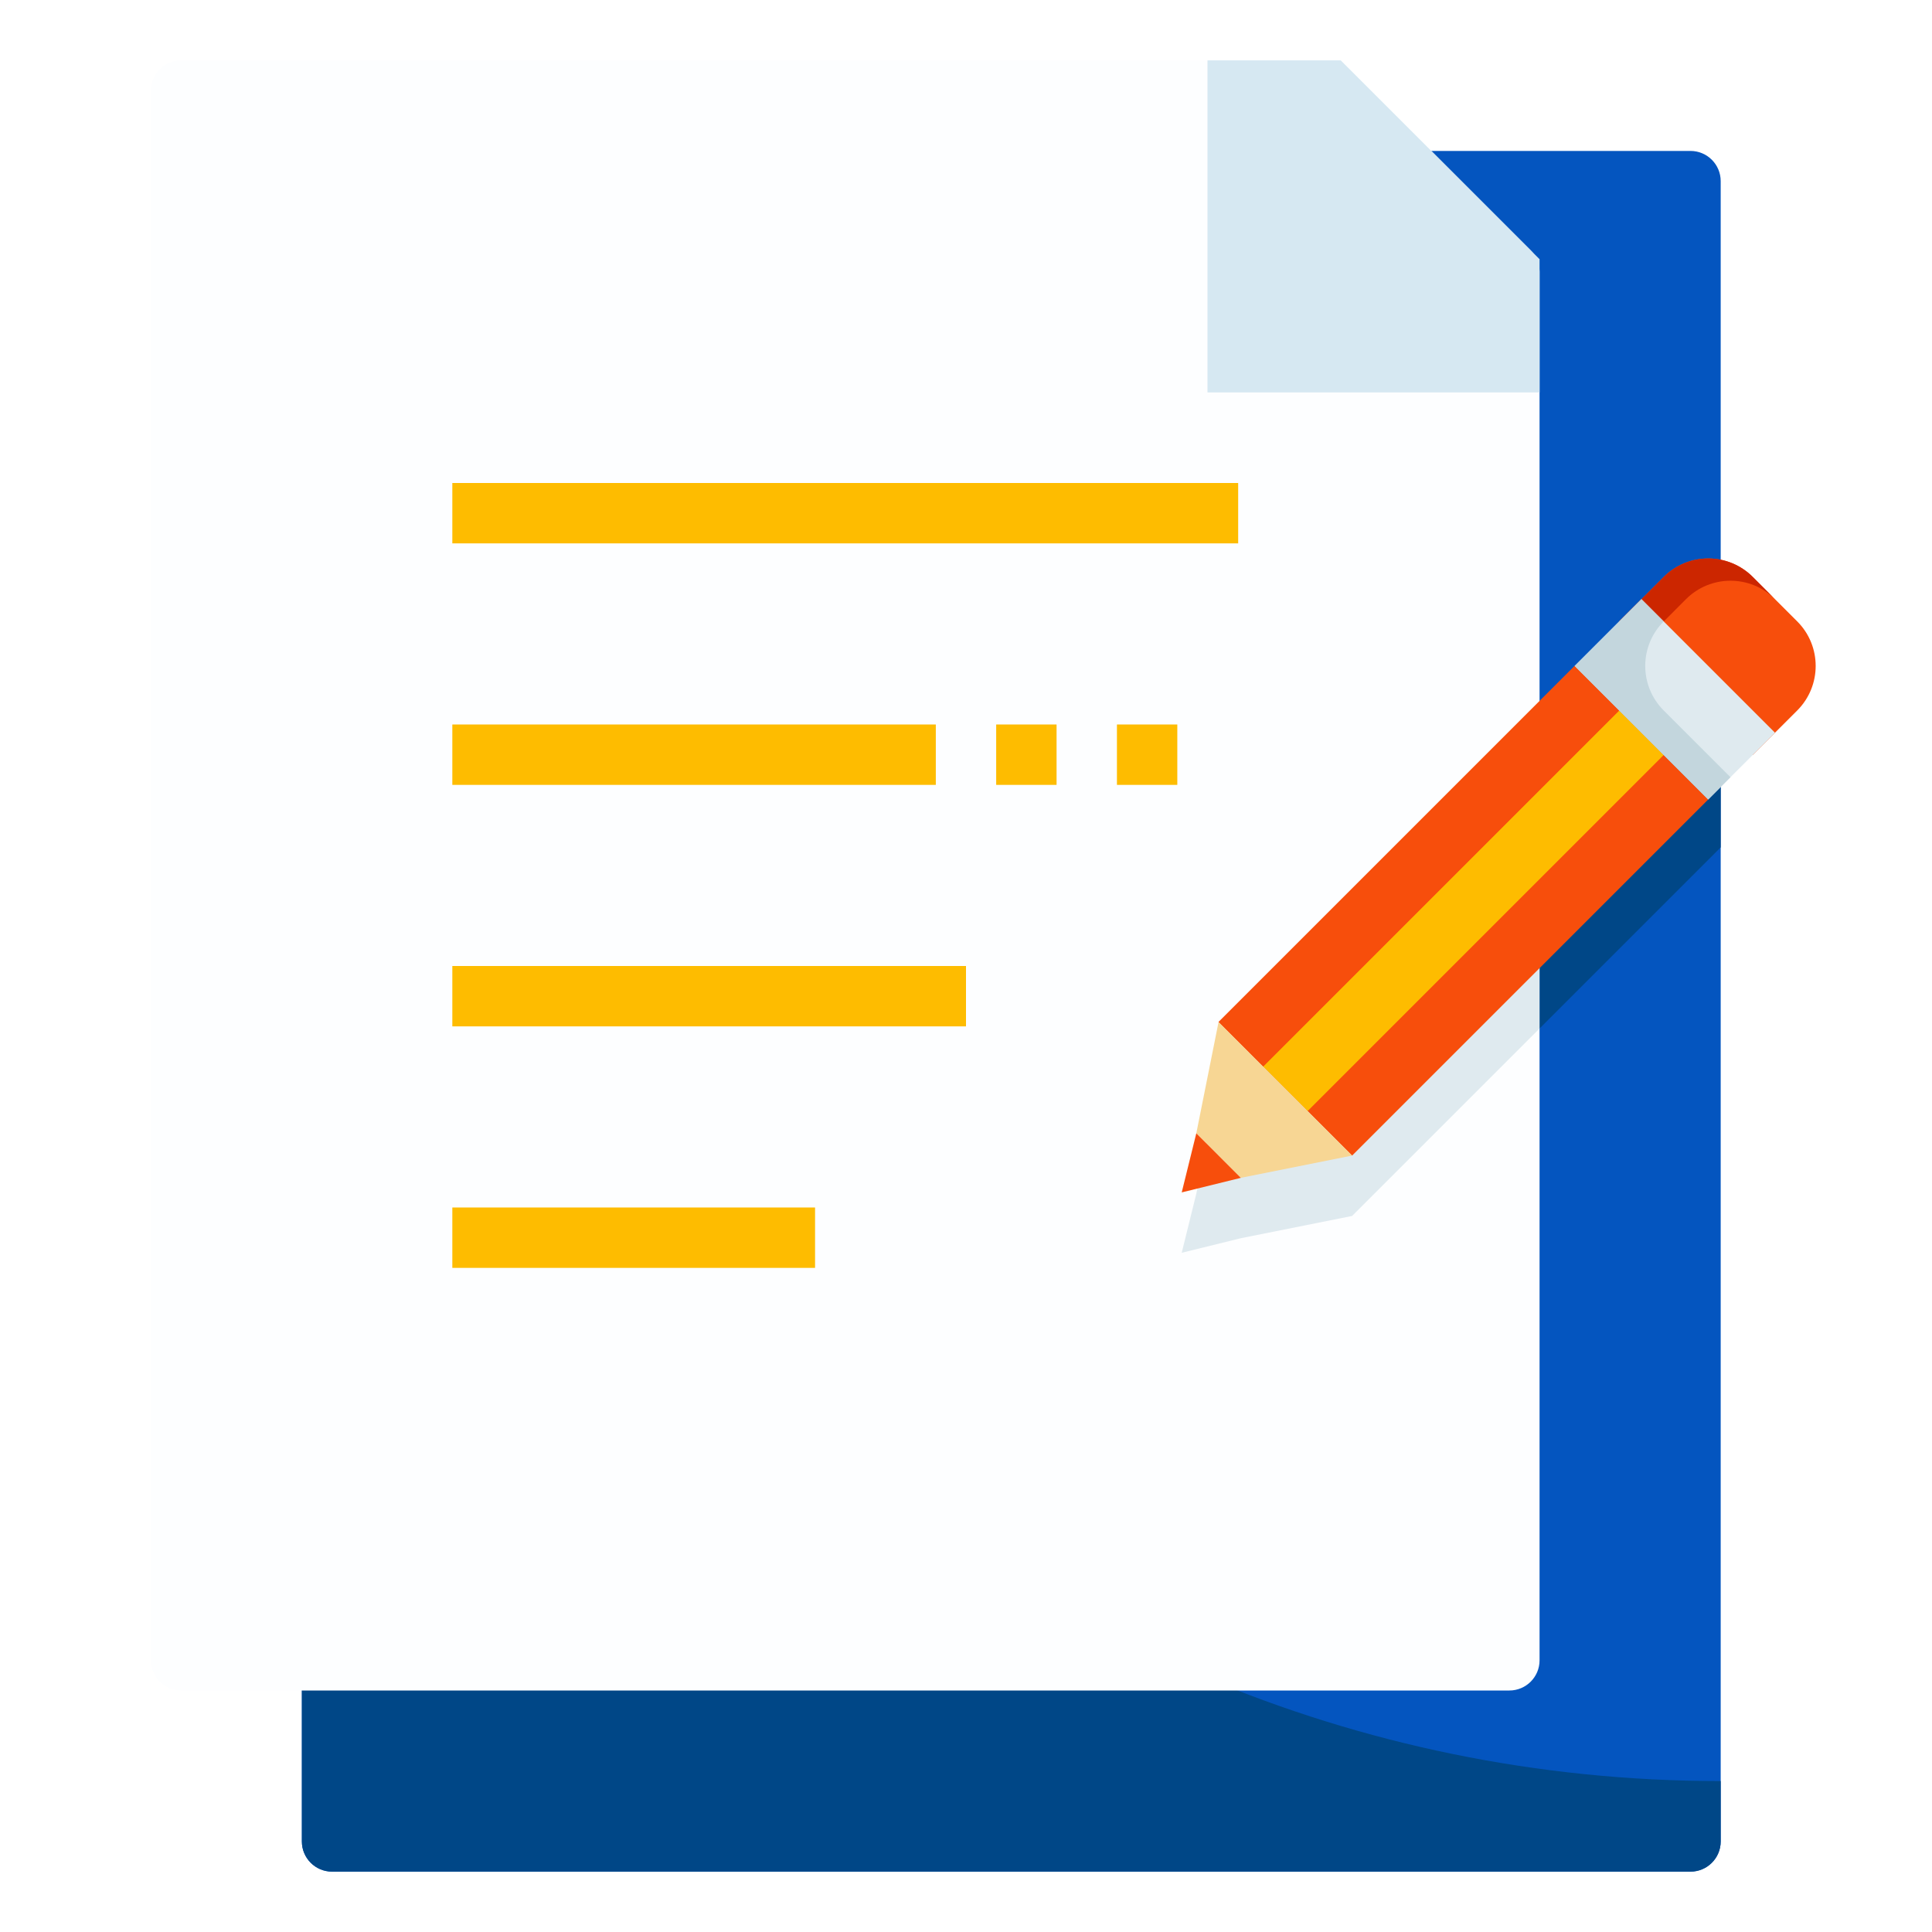
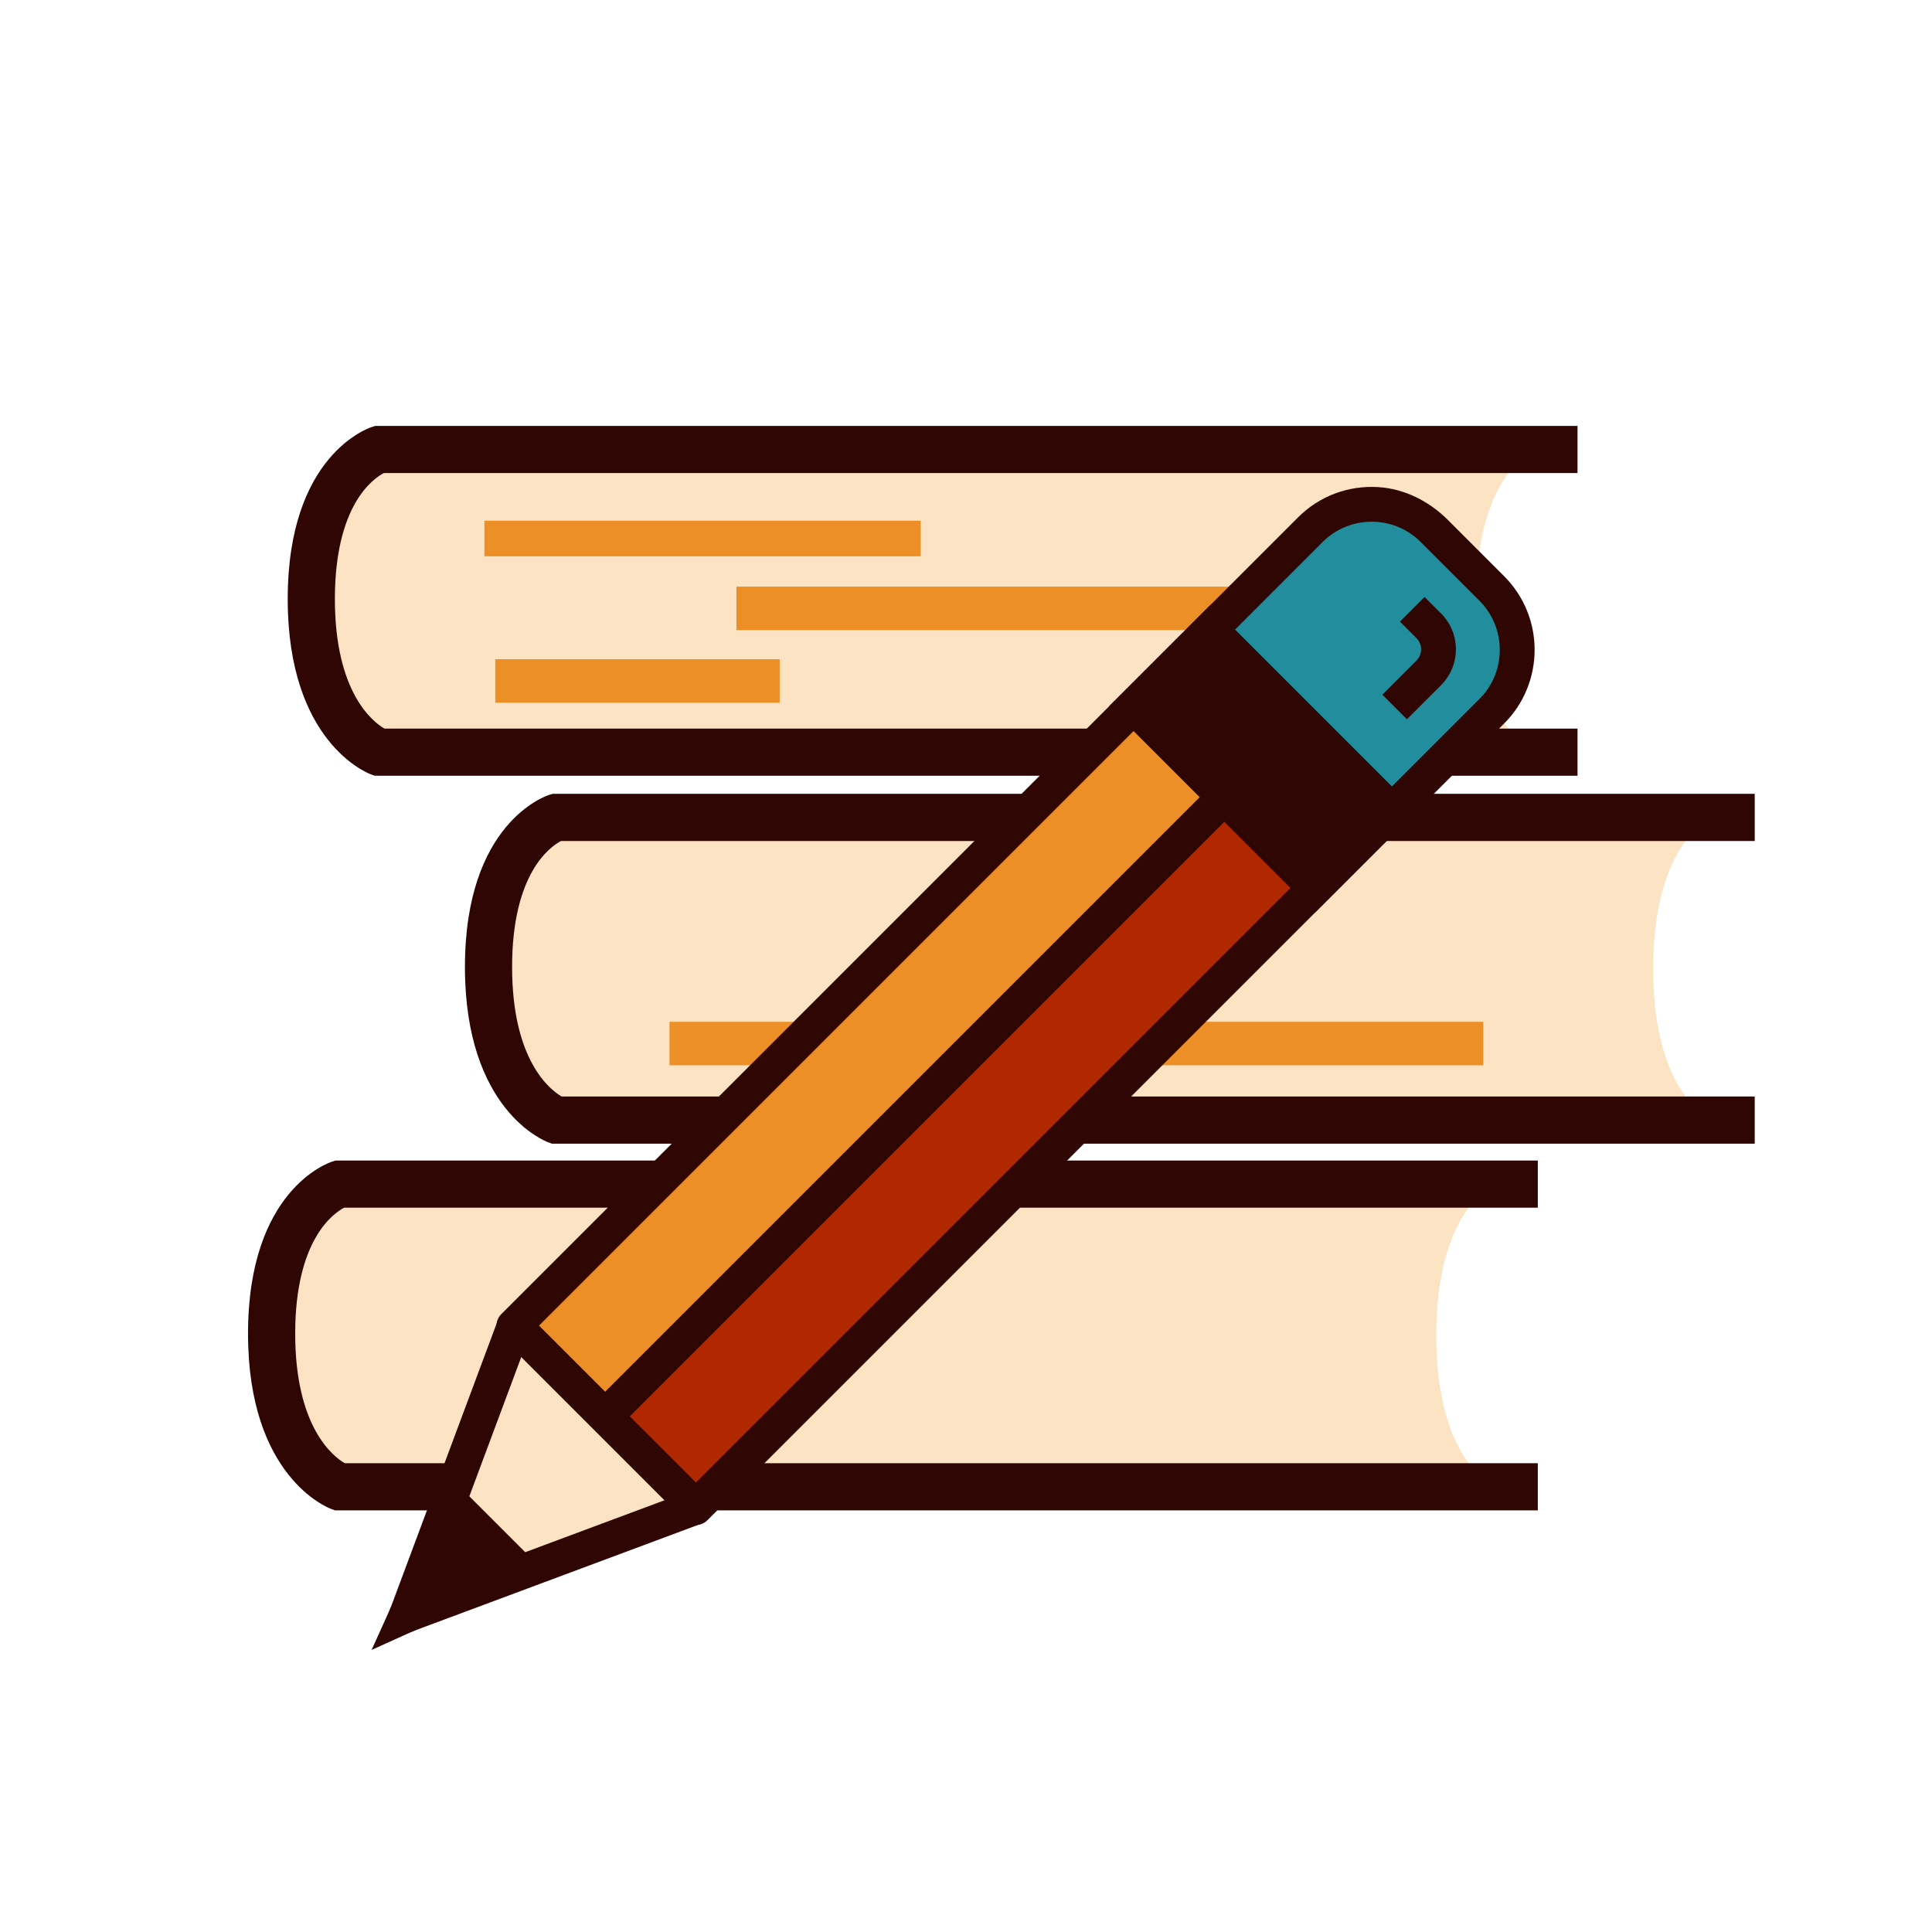
- <svg xmlns="http://www.w3.org/2000/svg" width="800px" height="800px" viewBox="0 0 64 64">
-   <g data-name="13_Write" id="_13_Write">
-     <path d="M56,62H11a1,1,0,0,1-1-1V6a1,1,0,0,1,1-1H56a1,1,0,0,1,1,1V61A1,1,0,0,1,56,62Z" style="fill:#0455bf" />
-     <path d="M57,59A44,44,0,0,1,13,15V5H11a1,1,0,0,0-1,1V61a1,1,0,0,0,1,1H56a1,1,0,0,0,1-1V59Z" style="fill:#004787" />
-     <path d="M50,56H6a1,1,0,0,1-1-1V3A1,1,0,0,1,6,2H44a1,1,0,0,1,.707.293l6,6A1,1,0,0,1,51,9V55A1,1,0,0,1,50,56Z" style="fill:#fdfeff" />
-     <rect height="2" style="fill:#febc00" width="26.032" x="14.984" y="16" />
-     <rect height="2" style="fill:#febc00" width="16.016" x="14.984" y="24" />
-     <rect height="2" style="fill:#febc00" width="17.016" x="14.984" y="32" />
-     <rect height="2" style="fill:#febc00" width="12.016" x="14.984" y="40" />
-     <rect height="2" style="fill:#febc00" width="2" x="33" y="24" />
-     <rect height="2" style="fill:#febc00" width="2" x="37" y="24" />
-     <path d="M51,13H40V2h4.414L51,8.586Z" style="fill:#d6e8f2" />
-     <path d="M56.586,20.5a2.079,2.079,0,0,0-1.474.611l-.737.737L52.163,24.06,51,25.223V34.07l5.586-5.586L57,28.07V20.56A2.078,2.078,0,0,0,56.586,20.5Z" style="fill:#004787" />
-     <polygon points="39.629 39.543 39.146 41.5 41.103 41.018 44.79 40.28 51 34.07 51 25.223 40.366 35.857 39.629 39.543" style="fill:#dfeaef" />
-     <path d="M58.061,25.009l-4.424-4.424,1.475-1.474a2.084,2.084,0,0,1,2.949,0l1.475,1.474a2.087,2.087,0,0,1,0,2.95Z" style="fill:#f74e0c" />
-     <path d="M58.8,19.848l-.737-.737a2.084,2.084,0,0,0-2.949,0l-1.475,1.474.738.738,1.474-1.475A2.086,2.086,0,0,1,58.8,19.848Z" style="fill:#cc2600" />
-     <rect height="6.256" style="fill:#f74e0c" transform="translate(-7.135 43.115) rotate(-45)" width="16.683" x="40.135" y="27.042" />
-     <rect height="2.085" style="fill:#febc00" transform="translate(-7.135 43.115) rotate(-45)" width="16.683" x="40.135" y="29.128" />
-     <rect height="2.085" style="fill:#f74e0c" transform="translate(-6.524 41.64) rotate(-45)" width="16.683" x="38.66" y="27.653" />
-     <rect height="6.256" style="fill:#dfeaef" transform="translate(-0.131 46.016) rotate(-45)" width="3.128" x="53.917" y="20.038" />
-     <path d="M55.112,23.535a2.085,2.085,0,0,1,0-2.95h0l-.737-.737L52.163,22.06l4.423,4.424.738-.738Z" style="fill:#c3d6dd" />
-     <polygon points="41.103 39.018 39.629 37.543 40.366 33.857 44.79 38.28 41.103 39.018" style="fill:#f7d694" />
-     <polygon points="39.629 37.543 39.146 39.5 41.103 39.018 39.629 37.543" style="fill:#f74e0c" />
-   </g>
+ <svg xmlns="http://www.w3.org/2000/svg" width="800px" height="800px" viewBox="0 0 1024 1024" class="icon" version="1.1">
+   <path d="M813.09 238.24H200.855s-35.86 11.324-35.86 79.27 35.86 81.157 35.86 81.157H813.09s-30.833-13.212-30.833-80.214 30.833-80.213 30.833-80.213z" fill="#FCE3C3" />
+   <path d="M836.11 411.167H198.626l-2.092-0.771c-1.798-0.662-44.039-17.096-44.039-92.887 0-76.229 42.775-90.614 44.597-91.189l1.837-0.58H836.11v25H203.434c-5.723 2.987-25.938 17.064-25.938 66.77 0 49.62 20.176 65.117 26.251 68.657H836.11v25z" fill="#300604" />
+   <path d="M256.75 275.988h231.233v18.873H256.75zM390.334 310.933h344.649v23.043H390.334zM262.52 349.398h150.736v23.043H262.52z" fill="#ED8F27" />
+   <path d="M907.017 433.246H294.782s-35.86 11.324-35.86 79.27 35.86 81.157 35.86 81.157h612.235s-30.833-13.212-30.833-80.214 30.833-80.213 30.833-80.213z" fill="#FCE3C3" />
+   <path d="M930.037 606.173H292.553l-2.092-0.771c-1.798-0.662-44.039-17.096-44.039-92.887 0-76.229 42.775-90.614 44.597-91.189l1.837-0.58h637.182v25H297.36c-5.723 2.987-25.938 17.064-25.938 66.77 0 49.62 20.176 65.117 26.251 68.657h632.364v25z" fill="#300604" />
+   <path d="M354.857 541.566h431.325v23.043H354.857z" fill="#ED8F27" />
+   <path d="M792.055 627.604H179.82s-35.86 11.324-35.86 79.27 35.86 81.157 35.86 81.157h612.235s-30.833-13.212-30.833-80.214 30.833-80.213 30.833-80.213z" fill="#FCE3C3" />
+   <path d="M815.075 800.531H177.59l-2.092-0.771c-1.799-0.663-44.038-17.097-44.038-92.887 0-76.229 42.774-90.614 44.595-91.189l1.838-0.58h637.183v25H182.397c-5.723 2.987-25.938 17.064-25.938 66.77 0 49.619 20.175 65.117 26.25 68.657h632.365v25z" fill="#300604" />
+   <path d="M265.709 708.718l-50.263 147.29 153.236-57.634z" fill="#FCE3C3" />
+   <path d="M314.22 744.184l54.462 54.19L697.02 470.635l-51.623-47.93z" fill="#B12800" />
+   <path d="M268.266 699.017l54.461 54.19 328.339-327.739-51.623-47.93z" fill="#ED8F27" />
+   <path d="M645.397 329.934l58.74-57.215 41.085-3.024 52.717 53.485 3.061 42-66.183 67.658z" fill="#228E9D" />
+   <path d="M362.732 805.746l-97.023-97.028a8.645 8.645 0 0 1 0-12.226l422.24-422.237c11.268-11.271 26.55-17.075 42.624-16.073 13.979 0.871 26.973 7.542 36.878 17.445l29.748 29.746c21.576 21.574 21.578 56.555 0.002 78.131L374.957 805.746a8.644 8.644 0 0 1-12.225 0z m-77.039-103.141l83.152 83.158 415.308-415.308c14.343-14.341 14.34-37.686-0.003-52.032l-31.123-31.12c-6.948-6.951-16.187-10.778-26.013-10.778s-19.065 3.827-26.016 10.778L285.693 702.605z" fill="#300604" />
+   <path d="M697.02 470.642l-96.201-96.201 40.744-40.745 96.201 96.201z" fill="#300604" />
+   <path d="M697.02 483.681L587.766 374.432l53.798-53.793 109.249 109.249-53.793 53.793z m-83.151-109.249l83.152 83.152 27.695-27.695-83.152-83.152-27.695 27.695z" fill="#300604" />
+   <path d="M745.703 381.239l-13.049-13.049 18.11-18.107c3.265-3.268 3.265-8.585-0.003-11.853l-8.768-8.771 13.049-13.049 8.771 8.771c10.459 10.465 10.459 27.485 0.003 37.951l-18.113 18.107zM638.998 419.4l13.05 13.048L327.27 757.224l-13.049-13.049z" fill="#300604" />
+   <path d="M199.742 871.713L264 699.379l17.289 6.452-50.139 134.475 134.471-50.14 6.447 17.29z" fill="#300604" />
+   <path d="M215.446 856.008l57.278-25.908-31.37-31.371z" fill="#300604" />
+   <path d="M196.954 874.501l41.489-91.736 50.242 50.241-91.731 41.495z m47.311-59.812l-10.328 22.829 22.829-10.327-12.501-12.502z" fill="#300604" />
</svg>
